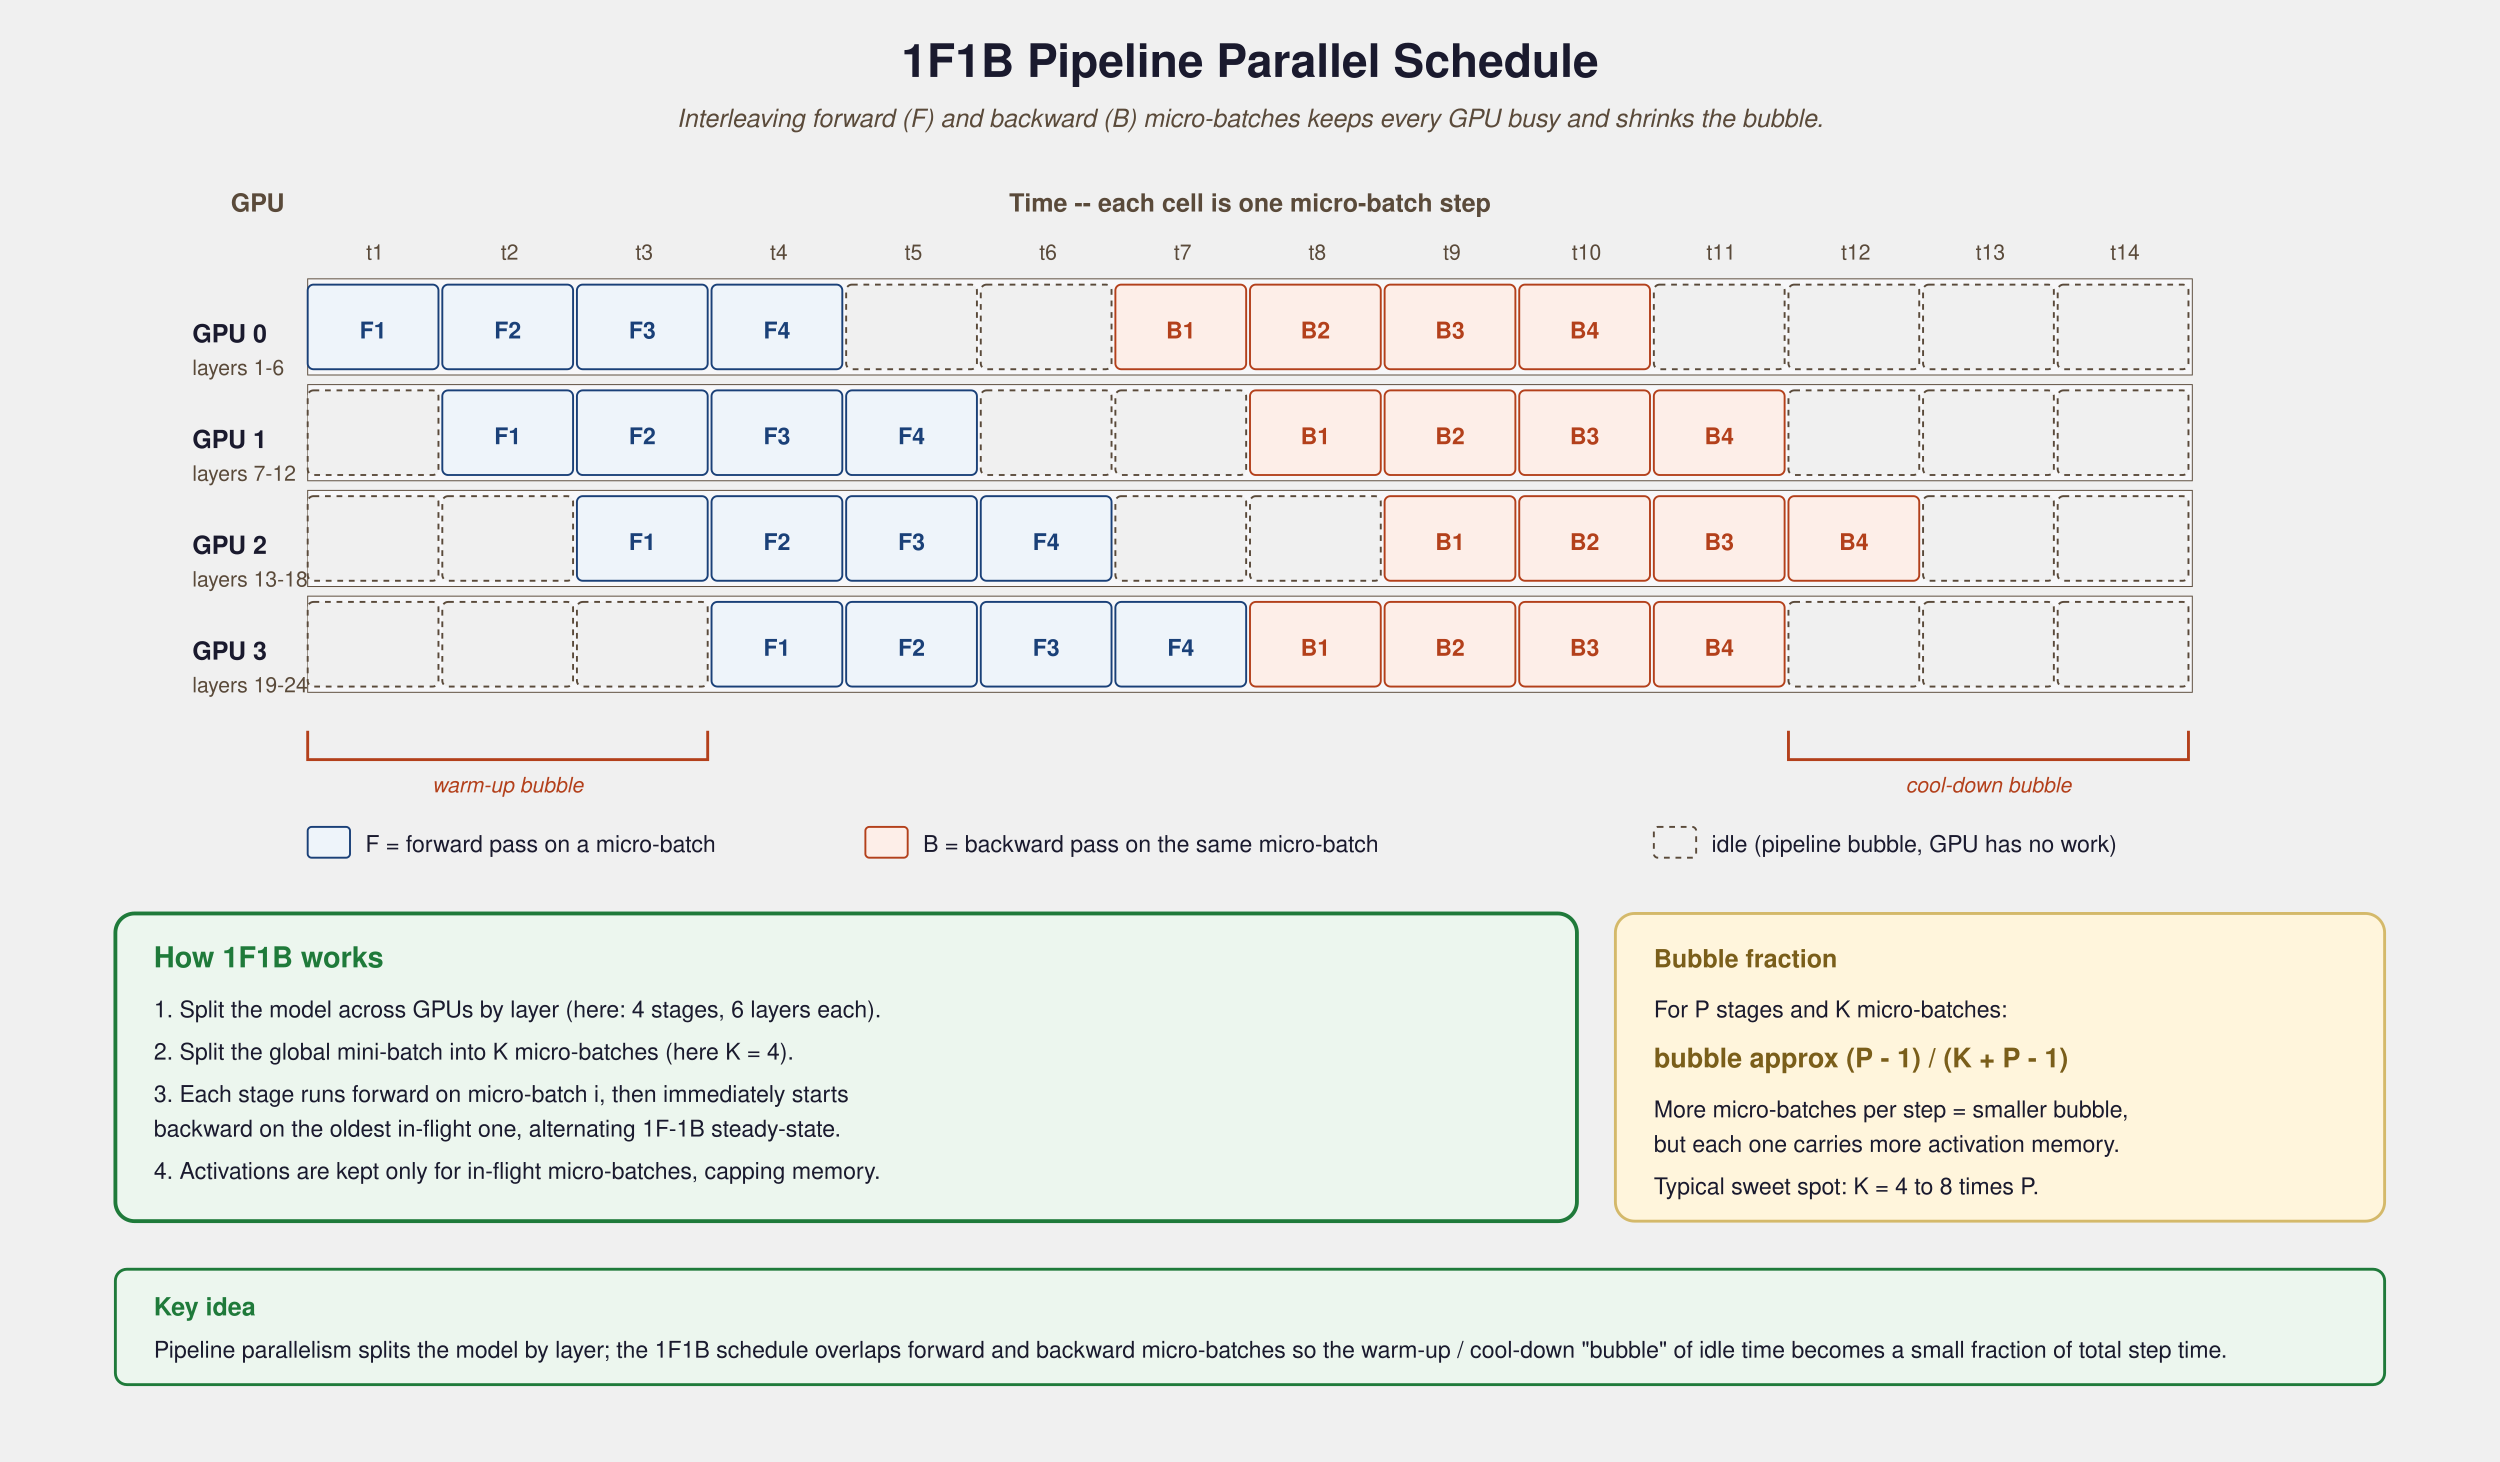
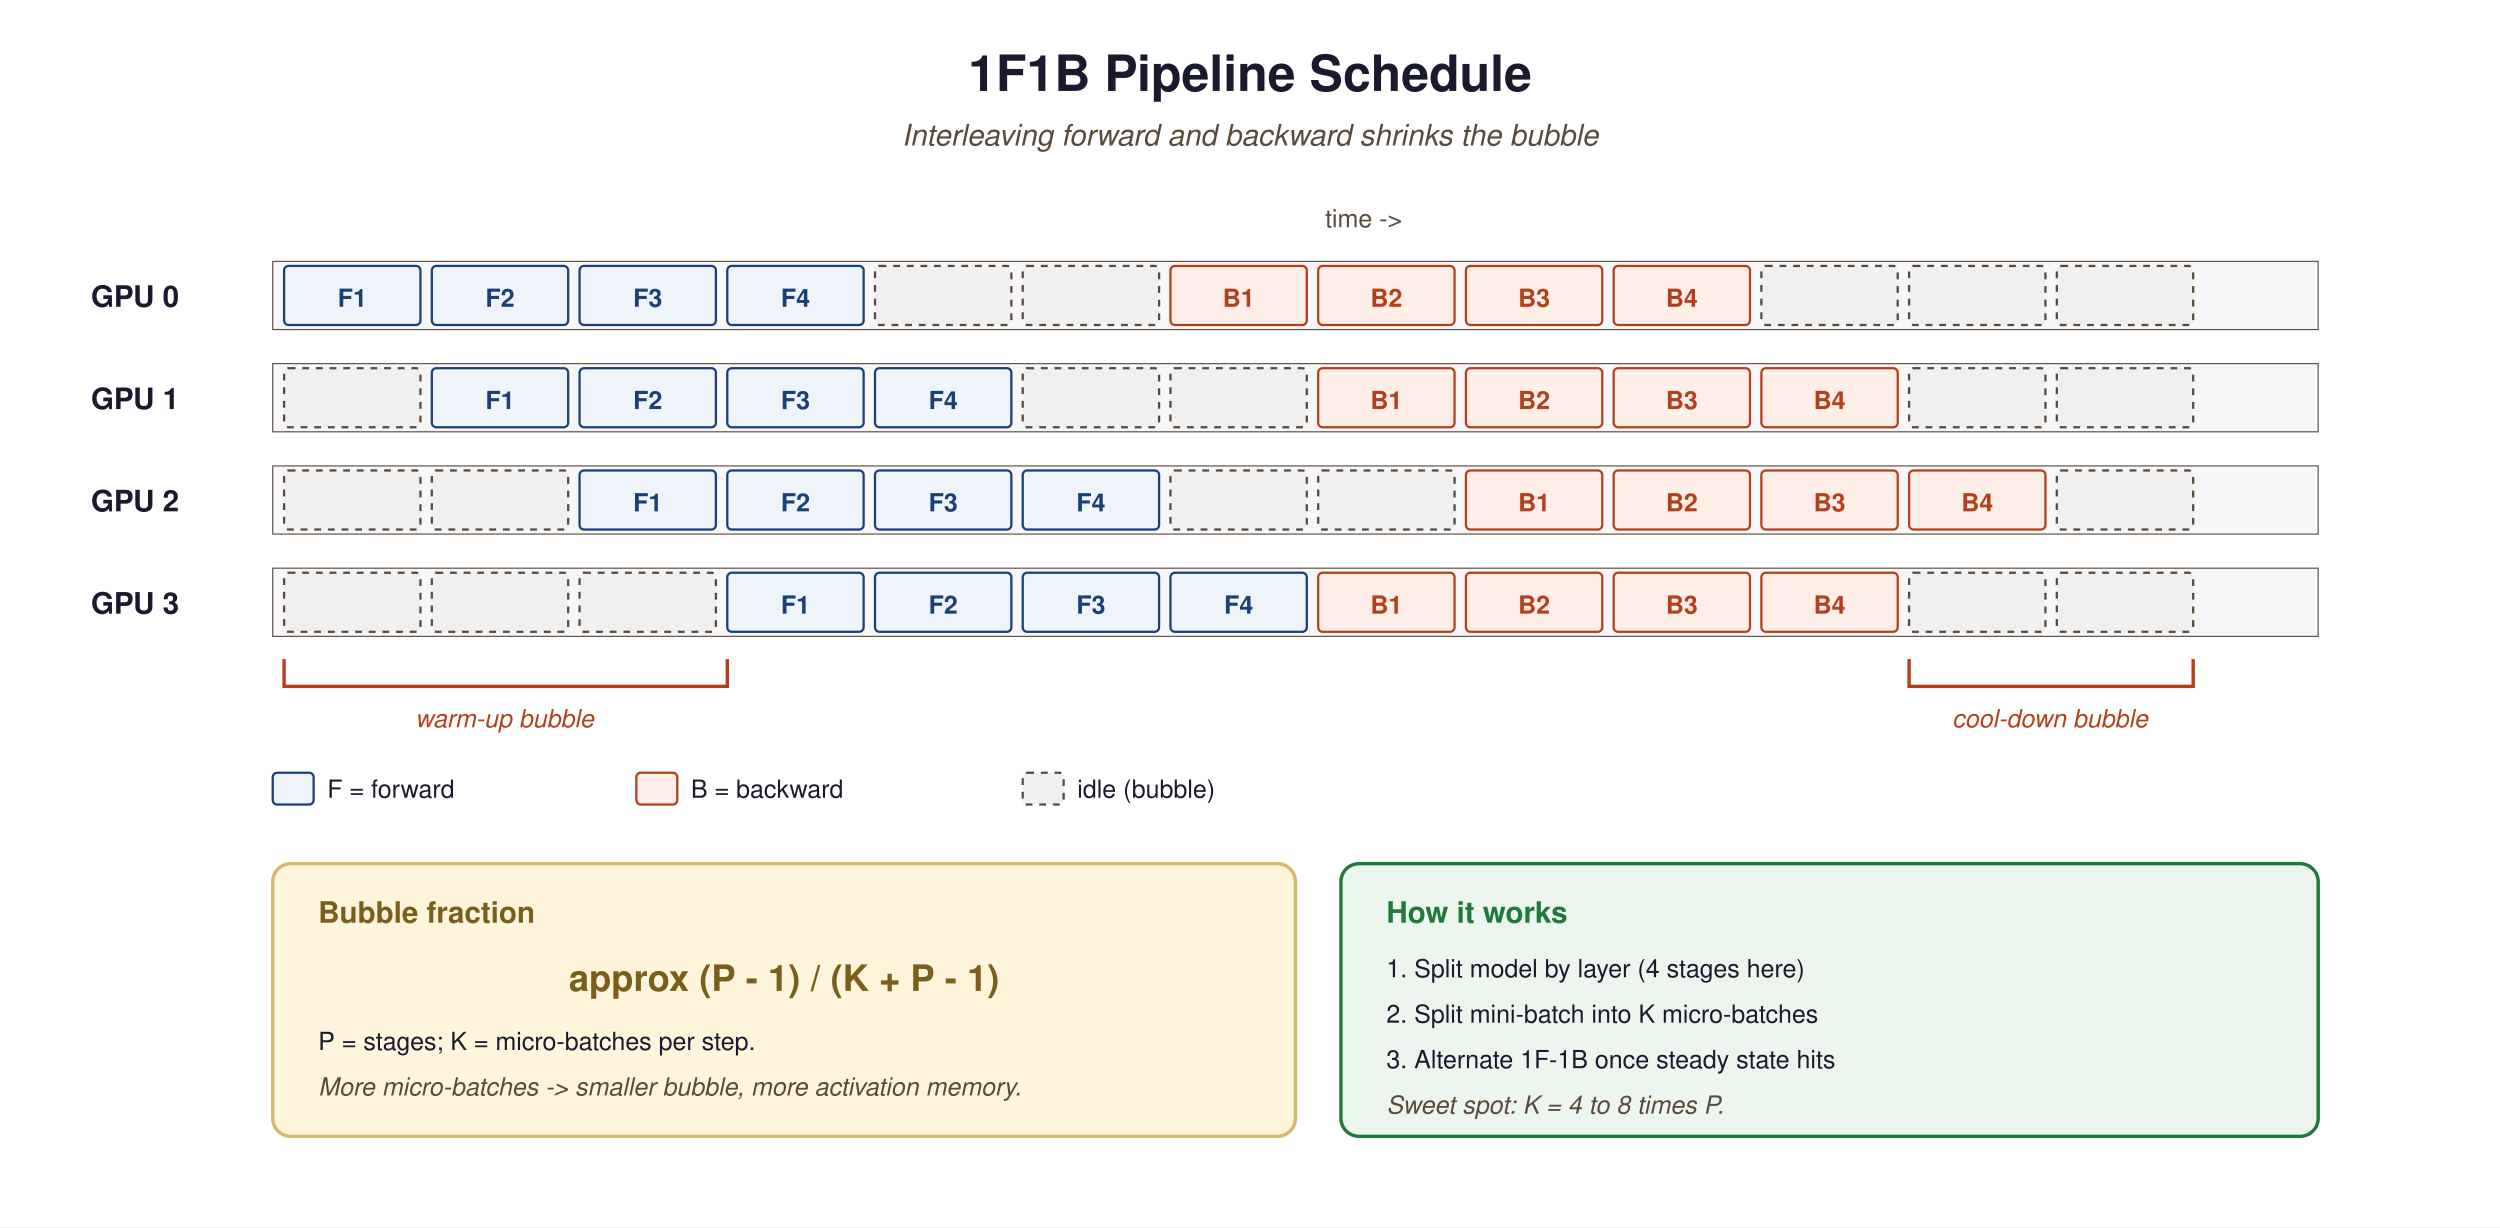
- <svg xmlns="http://www.w3.org/2000/svg" viewBox="0 0 1300 760" font-family="Helvetica, Arial, sans-serif">
-   <defs>
-     <marker id="arr" viewBox="0 0 10 10" refX="9" refY="5" markerWidth="7" markerHeight="7" orient="auto-start-reverse">
-       <path d="M 0 0 L 10 5 L 0 10 z" fill="#1a1a2e" />
-     </marker>
-   </defs>
-   <text x="650" y="40" font-size="24" font-weight="600" text-anchor="middle" fill="#1a1a2e">1F1B Pipeline Parallel Schedule</text>
-   <text x="650" y="66" font-size="13" font-style="italic" text-anchor="middle" fill="#5a4a3a">Interleaving forward (F) and backward (B) micro-batches keeps every GPU busy and shrinks the bubble.</text>
-   <text x="120" y="110" font-size="13" font-weight="700" fill="#5a4a3a">GPU</text>
-   <text x="650" y="110" font-size="13" font-weight="700" fill="#5a4a3a" text-anchor="middle">Time -- each cell is one micro-batch step</text>
-   <g font-size="11" fill="#5a4a3a" text-anchor="middle">
-     <text x="195" y="135">t1</text>
-     <text x="265" y="135">t2</text>
-     <text x="335" y="135">t3</text>
-     <text x="405" y="135">t4</text>
-     <text x="475" y="135">t5</text>
-     <text x="545" y="135">t6</text>
-     <text x="615" y="135">t7</text>
-     <text x="685" y="135">t8</text>
-     <text x="755" y="135">t9</text>
-     <text x="825" y="135">t10</text>
-     <text x="895" y="135">t11</text>
-     <text x="965" y="135">t12</text>
-     <text x="1035" y="135">t13</text>
-     <text x="1105" y="135">t14</text>
+ <svg xmlns="http://www.w3.org/2000/svg" viewBox="0 0 1100 540" font-family="Helvetica, Arial, sans-serif">
+   <rect width="1100" height="540" fill="#ffffff" />
+   <text x="550" y="40" font-size="22" font-weight="700" text-anchor="middle" fill="#1a1a2e">1F1B Pipeline Schedule</text>
+   <text x="550" y="64" font-size="13" font-style="italic" text-anchor="middle" fill="#5a4a3a">Interleaving forward and backward shrinks the bubble</text>
+   <g font-size="13" font-weight="700" fill="#1a1a2e">
+     <text x="40" y="135">GPU 0</text>
+     <text x="40" y="180">GPU 1</text>
+     <text x="40" y="225">GPU 2</text>
+     <text x="40" y="270">GPU 3</text>
  </g>
+   <text x="600" y="100" font-size="11" fill="#5a4a3a" text-anchor="middle">time -&gt;</text>
  <g>
-     <rect x="160" y="145" width="980" height="50" fill="#f7f7f9" stroke="#5a4a3a" stroke-width="0.5" />
-     <rect x="160" y="200" width="980" height="50" fill="#f7f7f9" stroke="#5a4a3a" stroke-width="0.5" />
-     <rect x="160" y="255" width="980" height="50" fill="#f7f7f9" stroke="#5a4a3a" stroke-width="0.5" />
-     <rect x="160" y="310" width="980" height="50" fill="#f7f7f9" stroke="#5a4a3a" stroke-width="0.5" />
+     <rect x="120" y="115" width="900" height="30" fill="#f7f7f9" stroke="#5a4a3a" stroke-width="0.5" />
+     <rect x="120" y="160" width="900" height="30" fill="#f7f7f9" stroke="#5a4a3a" stroke-width="0.5" />
+     <rect x="120" y="205" width="900" height="30" fill="#f7f7f9" stroke="#5a4a3a" stroke-width="0.5" />
+     <rect x="120" y="250" width="900" height="30" fill="#f7f7f9" stroke="#5a4a3a" stroke-width="0.5" />
  </g>
-   <g font-size="13" font-weight="700" fill="#1a1a2e">
-     <text x="100" y="178">GPU 0</text>
-     <text x="100" y="233">GPU 1</text>
-     <text x="100" y="288">GPU 2</text>
-     <text x="100" y="343">GPU 3</text>
-   </g>
-   <text x="100" y="195" font-size="11" fill="#5a4a3a">layers 1-6</text>
-   <text x="100" y="250" font-size="11" fill="#5a4a3a">layers 7-12</text>
-   <text x="100" y="305" font-size="11" fill="#5a4a3a">layers 13-18</text>
-   <text x="100" y="360" font-size="11" fill="#5a4a3a">layers 19-24</text>
-   <g font-size="12" font-weight="700" text-anchor="middle">
-     <g>
-       <rect x="160" y="148" width="68" height="44" rx="3" fill="#eef4fa" stroke="#1a4078" />
-       <text x="194" y="176" fill="#1a4078">F1</text>
-       <rect x="230" y="148" width="68" height="44" rx="3" fill="#eef4fa" stroke="#1a4078" />
-       <text x="264" y="176" fill="#1a4078">F2</text>
-       <rect x="300" y="148" width="68" height="44" rx="3" fill="#eef4fa" stroke="#1a4078" />
-       <text x="334" y="176" fill="#1a4078">F3</text>
-       <rect x="370" y="148" width="68" height="44" rx="3" fill="#eef4fa" stroke="#1a4078" />
-       <text x="404" y="176" fill="#1a4078">F4</text>
-       <rect x="440" y="148" width="68" height="44" rx="3" fill="#f0f0f0" stroke="#5a4a3a" stroke-dasharray="3 3" />
-       <rect x="510" y="148" width="68" height="44" rx="3" fill="#f0f0f0" stroke="#5a4a3a" stroke-dasharray="3 3" />
-       <rect x="580" y="148" width="68" height="44" rx="3" fill="#fdeee8" stroke="#b3401b" />
-       <text x="614" y="176" fill="#b3401b">B1</text>
-       <rect x="650" y="148" width="68" height="44" rx="3" fill="#fdeee8" stroke="#b3401b" />
-       <text x="684" y="176" fill="#b3401b">B2</text>
-       <rect x="720" y="148" width="68" height="44" rx="3" fill="#fdeee8" stroke="#b3401b" />
-       <text x="754" y="176" fill="#b3401b">B3</text>
-       <rect x="790" y="148" width="68" height="44" rx="3" fill="#fdeee8" stroke="#b3401b" />
-       <text x="824" y="176" fill="#b3401b">B4</text>
-       <rect x="860" y="148" width="68" height="44" rx="3" fill="#f0f0f0" stroke="#5a4a3a" stroke-dasharray="3 3" />
-       <rect x="930" y="148" width="68" height="44" rx="3" fill="#f0f0f0" stroke="#5a4a3a" stroke-dasharray="3 3" />
-       <rect x="1000" y="148" width="68" height="44" rx="3" fill="#f0f0f0" stroke="#5a4a3a" stroke-dasharray="3 3" />
-       <rect x="1070" y="148" width="68" height="44" rx="3" fill="#f0f0f0" stroke="#5a4a3a" stroke-dasharray="3 3" />
-     </g>
-     <g>
-       <rect x="160" y="203" width="68" height="44" rx="3" fill="#f0f0f0" stroke="#5a4a3a" stroke-dasharray="3 3" />
-       <rect x="230" y="203" width="68" height="44" rx="3" fill="#eef4fa" stroke="#1a4078" />
-       <text x="264" y="231" fill="#1a4078">F1</text>
-       <rect x="300" y="203" width="68" height="44" rx="3" fill="#eef4fa" stroke="#1a4078" />
-       <text x="334" y="231" fill="#1a4078">F2</text>
-       <rect x="370" y="203" width="68" height="44" rx="3" fill="#eef4fa" stroke="#1a4078" />
-       <text x="404" y="231" fill="#1a4078">F3</text>
-       <rect x="440" y="203" width="68" height="44" rx="3" fill="#eef4fa" stroke="#1a4078" />
-       <text x="474" y="231" fill="#1a4078">F4</text>
-       <rect x="510" y="203" width="68" height="44" rx="3" fill="#f0f0f0" stroke="#5a4a3a" stroke-dasharray="3 3" />
-       <rect x="580" y="203" width="68" height="44" rx="3" fill="#f0f0f0" stroke="#5a4a3a" stroke-dasharray="3 3" />
-       <rect x="650" y="203" width="68" height="44" rx="3" fill="#fdeee8" stroke="#b3401b" />
-       <text x="684" y="231" fill="#b3401b">B1</text>
-       <rect x="720" y="203" width="68" height="44" rx="3" fill="#fdeee8" stroke="#b3401b" />
-       <text x="754" y="231" fill="#b3401b">B2</text>
-       <rect x="790" y="203" width="68" height="44" rx="3" fill="#fdeee8" stroke="#b3401b" />
-       <text x="824" y="231" fill="#b3401b">B3</text>
-       <rect x="860" y="203" width="68" height="44" rx="3" fill="#fdeee8" stroke="#b3401b" />
-       <text x="894" y="231" fill="#b3401b">B4</text>
-       <rect x="930" y="203" width="68" height="44" rx="3" fill="#f0f0f0" stroke="#5a4a3a" stroke-dasharray="3 3" />
-       <rect x="1000" y="203" width="68" height="44" rx="3" fill="#f0f0f0" stroke="#5a4a3a" stroke-dasharray="3 3" />
-       <rect x="1070" y="203" width="68" height="44" rx="3" fill="#f0f0f0" stroke="#5a4a3a" stroke-dasharray="3 3" />
-     </g>
-     <g>
-       <rect x="160" y="258" width="68" height="44" rx="3" fill="#f0f0f0" stroke="#5a4a3a" stroke-dasharray="3 3" />
-       <rect x="230" y="258" width="68" height="44" rx="3" fill="#f0f0f0" stroke="#5a4a3a" stroke-dasharray="3 3" />
-       <rect x="300" y="258" width="68" height="44" rx="3" fill="#eef4fa" stroke="#1a4078" />
-       <text x="334" y="286" fill="#1a4078">F1</text>
-       <rect x="370" y="258" width="68" height="44" rx="3" fill="#eef4fa" stroke="#1a4078" />
-       <text x="404" y="286" fill="#1a4078">F2</text>
-       <rect x="440" y="258" width="68" height="44" rx="3" fill="#eef4fa" stroke="#1a4078" />
-       <text x="474" y="286" fill="#1a4078">F3</text>
-       <rect x="510" y="258" width="68" height="44" rx="3" fill="#eef4fa" stroke="#1a4078" />
-       <text x="544" y="286" fill="#1a4078">F4</text>
-       <rect x="580" y="258" width="68" height="44" rx="3" fill="#f0f0f0" stroke="#5a4a3a" stroke-dasharray="3 3" />
-       <rect x="650" y="258" width="68" height="44" rx="3" fill="#f0f0f0" stroke="#5a4a3a" stroke-dasharray="3 3" />
-       <rect x="720" y="258" width="68" height="44" rx="3" fill="#fdeee8" stroke="#b3401b" />
-       <text x="754" y="286" fill="#b3401b">B1</text>
-       <rect x="790" y="258" width="68" height="44" rx="3" fill="#fdeee8" stroke="#b3401b" />
-       <text x="824" y="286" fill="#b3401b">B2</text>
-       <rect x="860" y="258" width="68" height="44" rx="3" fill="#fdeee8" stroke="#b3401b" />
-       <text x="894" y="286" fill="#b3401b">B3</text>
-       <rect x="930" y="258" width="68" height="44" rx="3" fill="#fdeee8" stroke="#b3401b" />
-       <text x="964" y="286" fill="#b3401b">B4</text>
-       <rect x="1000" y="258" width="68" height="44" rx="3" fill="#f0f0f0" stroke="#5a4a3a" stroke-dasharray="3 3" />
-       <rect x="1070" y="258" width="68" height="44" rx="3" fill="#f0f0f0" stroke="#5a4a3a" stroke-dasharray="3 3" />
-     </g>
-     <g>
-       <rect x="160" y="313" width="68" height="44" rx="3" fill="#f0f0f0" stroke="#5a4a3a" stroke-dasharray="3 3" />
-       <rect x="230" y="313" width="68" height="44" rx="3" fill="#f0f0f0" stroke="#5a4a3a" stroke-dasharray="3 3" />
-       <rect x="300" y="313" width="68" height="44" rx="3" fill="#f0f0f0" stroke="#5a4a3a" stroke-dasharray="3 3" />
-       <rect x="370" y="313" width="68" height="44" rx="3" fill="#eef4fa" stroke="#1a4078" />
-       <text x="404" y="341" fill="#1a4078">F1</text>
-       <rect x="440" y="313" width="68" height="44" rx="3" fill="#eef4fa" stroke="#1a4078" />
-       <text x="474" y="341" fill="#1a4078">F2</text>
-       <rect x="510" y="313" width="68" height="44" rx="3" fill="#eef4fa" stroke="#1a4078" />
-       <text x="544" y="341" fill="#1a4078">F3</text>
-       <rect x="580" y="313" width="68" height="44" rx="3" fill="#eef4fa" stroke="#1a4078" />
-       <text x="614" y="341" fill="#1a4078">F4</text>
-       <rect x="650" y="313" width="68" height="44" rx="3" fill="#fdeee8" stroke="#b3401b" />
-       <text x="684" y="341" fill="#b3401b">B1</text>
-       <rect x="720" y="313" width="68" height="44" rx="3" fill="#fdeee8" stroke="#b3401b" />
-       <text x="754" y="341" fill="#b3401b">B2</text>
-       <rect x="790" y="313" width="68" height="44" rx="3" fill="#fdeee8" stroke="#b3401b" />
-       <text x="824" y="341" fill="#b3401b">B3</text>
-       <rect x="860" y="313" width="68" height="44" rx="3" fill="#fdeee8" stroke="#b3401b" />
-       <text x="894" y="341" fill="#b3401b">B4</text>
-       <rect x="930" y="313" width="68" height="44" rx="3" fill="#f0f0f0" stroke="#5a4a3a" stroke-dasharray="3 3" />
-       <rect x="1000" y="313" width="68" height="44" rx="3" fill="#f0f0f0" stroke="#5a4a3a" stroke-dasharray="3 3" />
-       <rect x="1070" y="313" width="68" height="44" rx="3" fill="#f0f0f0" stroke="#5a4a3a" stroke-dasharray="3 3" />
-     </g>
+   <g font-size="11" font-weight="700" text-anchor="middle">
+     <rect x="125" y="117" width="60" height="26" rx="2" fill="#eef4fa" stroke="#1a4078" />
+     <text x="155" y="135" fill="#1a4078">F1</text>
+     <rect x="190" y="117" width="60" height="26" rx="2" fill="#eef4fa" stroke="#1a4078" />
+     <text x="220" y="135" fill="#1a4078">F2</text>
+     <rect x="255" y="117" width="60" height="26" rx="2" fill="#eef4fa" stroke="#1a4078" />
+     <text x="285" y="135" fill="#1a4078">F3</text>
+     <rect x="320" y="117" width="60" height="26" rx="2" fill="#eef4fa" stroke="#1a4078" />
+     <text x="350" y="135" fill="#1a4078">F4</text>
+     <rect x="385" y="117" width="60" height="26" rx="2" fill="#f0f0f0" stroke="#5a4a3a" stroke-dasharray="3 3" />
+     <rect x="450" y="117" width="60" height="26" rx="2" fill="#f0f0f0" stroke="#5a4a3a" stroke-dasharray="3 3" />
+     <rect x="515" y="117" width="60" height="26" rx="2" fill="#fdeee8" stroke="#b3401b" />
+     <text x="545" y="135" fill="#b3401b">B1</text>
+     <rect x="580" y="117" width="60" height="26" rx="2" fill="#fdeee8" stroke="#b3401b" />
+     <text x="610" y="135" fill="#b3401b">B2</text>
+     <rect x="645" y="117" width="60" height="26" rx="2" fill="#fdeee8" stroke="#b3401b" />
+     <text x="675" y="135" fill="#b3401b">B3</text>
+     <rect x="710" y="117" width="60" height="26" rx="2" fill="#fdeee8" stroke="#b3401b" />
+     <text x="740" y="135" fill="#b3401b">B4</text>
+     <rect x="775" y="117" width="60" height="26" rx="2" fill="#f0f0f0" stroke="#5a4a3a" stroke-dasharray="3 3" />
+     <rect x="840" y="117" width="60" height="26" rx="2" fill="#f0f0f0" stroke="#5a4a3a" stroke-dasharray="3 3" />
+     <rect x="905" y="117" width="60" height="26" rx="2" fill="#f0f0f0" stroke="#5a4a3a" stroke-dasharray="3 3" />
+     <rect x="125" y="162" width="60" height="26" rx="2" fill="#f0f0f0" stroke="#5a4a3a" stroke-dasharray="3 3" />
+     <rect x="190" y="162" width="60" height="26" rx="2" fill="#eef4fa" stroke="#1a4078" />
+     <text x="220" y="180" fill="#1a4078">F1</text>
+     <rect x="255" y="162" width="60" height="26" rx="2" fill="#eef4fa" stroke="#1a4078" />
+     <text x="285" y="180" fill="#1a4078">F2</text>
+     <rect x="320" y="162" width="60" height="26" rx="2" fill="#eef4fa" stroke="#1a4078" />
+     <text x="350" y="180" fill="#1a4078">F3</text>
+     <rect x="385" y="162" width="60" height="26" rx="2" fill="#eef4fa" stroke="#1a4078" />
+     <text x="415" y="180" fill="#1a4078">F4</text>
+     <rect x="450" y="162" width="60" height="26" rx="2" fill="#f0f0f0" stroke="#5a4a3a" stroke-dasharray="3 3" />
+     <rect x="515" y="162" width="60" height="26" rx="2" fill="#f0f0f0" stroke="#5a4a3a" stroke-dasharray="3 3" />
+     <rect x="580" y="162" width="60" height="26" rx="2" fill="#fdeee8" stroke="#b3401b" />
+     <text x="610" y="180" fill="#b3401b">B1</text>
+     <rect x="645" y="162" width="60" height="26" rx="2" fill="#fdeee8" stroke="#b3401b" />
+     <text x="675" y="180" fill="#b3401b">B2</text>
+     <rect x="710" y="162" width="60" height="26" rx="2" fill="#fdeee8" stroke="#b3401b" />
+     <text x="740" y="180" fill="#b3401b">B3</text>
+     <rect x="775" y="162" width="60" height="26" rx="2" fill="#fdeee8" stroke="#b3401b" />
+     <text x="805" y="180" fill="#b3401b">B4</text>
+     <rect x="840" y="162" width="60" height="26" rx="2" fill="#f0f0f0" stroke="#5a4a3a" stroke-dasharray="3 3" />
+     <rect x="905" y="162" width="60" height="26" rx="2" fill="#f0f0f0" stroke="#5a4a3a" stroke-dasharray="3 3" />
+     <rect x="125" y="207" width="60" height="26" rx="2" fill="#f0f0f0" stroke="#5a4a3a" stroke-dasharray="3 3" />
+     <rect x="190" y="207" width="60" height="26" rx="2" fill="#f0f0f0" stroke="#5a4a3a" stroke-dasharray="3 3" />
+     <rect x="255" y="207" width="60" height="26" rx="2" fill="#eef4fa" stroke="#1a4078" />
+     <text x="285" y="225" fill="#1a4078">F1</text>
+     <rect x="320" y="207" width="60" height="26" rx="2" fill="#eef4fa" stroke="#1a4078" />
+     <text x="350" y="225" fill="#1a4078">F2</text>
+     <rect x="385" y="207" width="60" height="26" rx="2" fill="#eef4fa" stroke="#1a4078" />
+     <text x="415" y="225" fill="#1a4078">F3</text>
+     <rect x="450" y="207" width="60" height="26" rx="2" fill="#eef4fa" stroke="#1a4078" />
+     <text x="480" y="225" fill="#1a4078">F4</text>
+     <rect x="515" y="207" width="60" height="26" rx="2" fill="#f0f0f0" stroke="#5a4a3a" stroke-dasharray="3 3" />
+     <rect x="580" y="207" width="60" height="26" rx="2" fill="#f0f0f0" stroke="#5a4a3a" stroke-dasharray="3 3" />
+     <rect x="645" y="207" width="60" height="26" rx="2" fill="#fdeee8" stroke="#b3401b" />
+     <text x="675" y="225" fill="#b3401b">B1</text>
+     <rect x="710" y="207" width="60" height="26" rx="2" fill="#fdeee8" stroke="#b3401b" />
+     <text x="740" y="225" fill="#b3401b">B2</text>
+     <rect x="775" y="207" width="60" height="26" rx="2" fill="#fdeee8" stroke="#b3401b" />
+     <text x="805" y="225" fill="#b3401b">B3</text>
+     <rect x="840" y="207" width="60" height="26" rx="2" fill="#fdeee8" stroke="#b3401b" />
+     <text x="870" y="225" fill="#b3401b">B4</text>
+     <rect x="905" y="207" width="60" height="26" rx="2" fill="#f0f0f0" stroke="#5a4a3a" stroke-dasharray="3 3" />
+     <rect x="125" y="252" width="60" height="26" rx="2" fill="#f0f0f0" stroke="#5a4a3a" stroke-dasharray="3 3" />
+     <rect x="190" y="252" width="60" height="26" rx="2" fill="#f0f0f0" stroke="#5a4a3a" stroke-dasharray="3 3" />
+     <rect x="255" y="252" width="60" height="26" rx="2" fill="#f0f0f0" stroke="#5a4a3a" stroke-dasharray="3 3" />
+     <rect x="320" y="252" width="60" height="26" rx="2" fill="#eef4fa" stroke="#1a4078" />
+     <text x="350" y="270" fill="#1a4078">F1</text>
+     <rect x="385" y="252" width="60" height="26" rx="2" fill="#eef4fa" stroke="#1a4078" />
+     <text x="415" y="270" fill="#1a4078">F2</text>
+     <rect x="450" y="252" width="60" height="26" rx="2" fill="#eef4fa" stroke="#1a4078" />
+     <text x="480" y="270" fill="#1a4078">F3</text>
+     <rect x="515" y="252" width="60" height="26" rx="2" fill="#eef4fa" stroke="#1a4078" />
+     <text x="545" y="270" fill="#1a4078">F4</text>
+     <rect x="580" y="252" width="60" height="26" rx="2" fill="#fdeee8" stroke="#b3401b" />
+     <text x="610" y="270" fill="#b3401b">B1</text>
+     <rect x="645" y="252" width="60" height="26" rx="2" fill="#fdeee8" stroke="#b3401b" />
+     <text x="675" y="270" fill="#b3401b">B2</text>
+     <rect x="710" y="252" width="60" height="26" rx="2" fill="#fdeee8" stroke="#b3401b" />
+     <text x="740" y="270" fill="#b3401b">B3</text>
+     <rect x="775" y="252" width="60" height="26" rx="2" fill="#fdeee8" stroke="#b3401b" />
+     <text x="805" y="270" fill="#b3401b">B4</text>
+     <rect x="840" y="252" width="60" height="26" rx="2" fill="#f0f0f0" stroke="#5a4a3a" stroke-dasharray="3 3" />
+     <rect x="905" y="252" width="60" height="26" rx="2" fill="#f0f0f0" stroke="#5a4a3a" stroke-dasharray="3 3" />
  </g>
  <g stroke="#b3401b" stroke-width="1.5" fill="none">
-     <path d="M 160 380 L 160 395 L 368 395 L 368 380" />
-     <path d="M 930 380 L 930 395 L 1138 395 L 1138 380" />
+     <path d="M 125 290 L 125 302 L 320 302 L 320 290" />
+     <path d="M 840 290 L 840 302 L 965 302 L 965 290" />
  </g>
-   <text x="264" y="412" font-size="11" font-style="italic" text-anchor="middle" fill="#b3401b">warm-up bubble</text>
-   <text x="1034" y="412" font-size="11" font-style="italic" text-anchor="middle" fill="#b3401b">cool-down bubble</text>
-   <g transform="translate(160, 430)" font-size="12">
-     <rect x="0" y="0" width="22" height="16" rx="2" fill="#eef4fa" stroke="#1a4078" />
-     <text x="30" y="13" fill="#1a1a2e">F = forward pass on a micro-batch</text>
-     <rect x="290" y="0" width="22" height="16" rx="2" fill="#fdeee8" stroke="#b3401b" />
-     <text x="320" y="13" fill="#1a1a2e">B = backward pass on the same micro-batch</text>
-     <rect x="700" y="0" width="22" height="16" rx="2" fill="#f0f0f0" stroke="#5a4a3a" stroke-dasharray="3 3" />
-     <text x="730" y="13" fill="#1a1a2e">idle (pipeline bubble, GPU has no work)</text>
+   <text x="222" y="320" font-size="11" font-style="italic" text-anchor="middle" fill="#b3401b">warm-up bubble</text>
+   <text x="902" y="320" font-size="11" font-style="italic" text-anchor="middle" fill="#b3401b">cool-down bubble</text>
+   <g transform="translate(120, 340)" font-size="11">
+     <rect x="0" y="0" width="18" height="14" rx="2" fill="#eef4fa" stroke="#1a4078" />
+     <text x="24" y="11" fill="#1a1a2e">F = forward</text>
+     <rect x="160" y="0" width="18" height="14" rx="2" fill="#fdeee8" stroke="#b3401b" />
+     <text x="184" y="11" fill="#1a1a2e">B = backward</text>
+     <rect x="330" y="0" width="18" height="14" rx="2" fill="#f0f0f0" stroke="#5a4a3a" stroke-dasharray="3 3" />
+     <text x="354" y="11" fill="#1a1a2e">idle (bubble)</text>
  </g>
-   <g transform="translate(60, 475)">
-     <rect width="760" height="160" rx="10" fill="#ecf6ee" stroke="#1f7a3a" stroke-width="2" />
-     <text x="20" y="28" font-size="15" font-weight="700" fill="#1f7a3a">How 1F1B works</text>
-     <text x="20" y="54" font-size="12" fill="#1a1a2e">1. Split the model across GPUs by layer (here: 4 stages, 6 layers each).</text>
-     <text x="20" y="76" font-size="12" fill="#1a1a2e">2. Split the global mini-batch into K micro-batches (here K = 4).</text>
-     <text x="20" y="98" font-size="12" fill="#1a1a2e">3. Each stage runs forward on micro-batch i, then immediately starts</text>
-     <text x="20" y="116" font-size="12" fill="#1a1a2e">    backward on the oldest in-flight one, alternating 1F-1B steady-state.</text>
-     <text x="20" y="138" font-size="12" fill="#1a1a2e">4. Activations are kept only for in-flight micro-batches, capping memory.</text>
+   <g transform="translate(120, 380)">
+     <rect width="450" height="120" rx="8" fill="#fff5dc" stroke="#d4b96a" stroke-width="1.5" />
+     <text x="20" y="26" font-size="13" font-weight="700" fill="#7a5e1a">Bubble fraction</text>
+     <text x="225" y="56" font-size="16" font-weight="700" text-anchor="middle" fill="#7a5e1a">approx (P - 1) / (K + P - 1)</text>
+     <text x="20" y="82" font-size="11" fill="#1a1a2e">P = stages; K = micro-batches per step.</text>
+     <text x="20" y="102" font-size="11" font-style="italic" fill="#5a4a3a">More micro-batches -&gt; smaller bubble, more activation memory.</text>
  </g>
-   <g transform="translate(840, 475)">
-     <rect width="400" height="160" rx="10" fill="#fff5dc" stroke="#d4b96a" stroke-width="1.5" />
-     <text x="20" y="28" font-size="13" font-weight="700" fill="#7a5e1a">Bubble fraction</text>
-     <text x="20" y="54" font-size="12" fill="#1a1a2e">For P stages and K micro-batches:</text>
-     <text x="20" y="80" font-size="14" font-weight="700" fill="#7a5e1a">bubble approx (P - 1) / (K + P - 1)</text>
-     <text x="20" y="106" font-size="12" fill="#1a1a2e">More micro-batches per step = smaller bubble,</text>
-     <text x="20" y="124" font-size="12" fill="#1a1a2e">but each one carries more activation memory.</text>
-     <text x="20" y="146" font-size="12" fill="#1a1a2e">Typical sweet spot: K = 4 to 8 times P.</text>
-   </g>
-   <g transform="translate(60, 660)">
-     <rect width="1180" height="60" rx="6" fill="#ecf6ee" stroke="#1f7a3a" stroke-width="1.5" />
-     <text x="20" y="24" font-size="13" font-weight="700" fill="#1f7a3a">Key idea</text>
-     <text x="20" y="46" font-size="12" fill="#1a1a2e">Pipeline parallelism splits the model by layer; the 1F1B schedule overlaps forward and backward micro-batches so the warm-up / cool-down "bubble" of idle time becomes a small fraction of total step time.</text>
+   <g transform="translate(590, 380)">
+     <rect width="430" height="120" rx="8" fill="#ecf6ee" stroke="#1f7a3a" stroke-width="1.5" />
+     <text x="20" y="26" font-size="13" font-weight="700" fill="#1f7a3a">How it works</text>
+     <text x="20" y="50" font-size="11" fill="#1a1a2e">1. Split model by layer (4 stages here)</text>
+     <text x="20" y="70" font-size="11" fill="#1a1a2e">2. Split mini-batch into K micro-batches</text>
+     <text x="20" y="90" font-size="11" fill="#1a1a2e">3. Alternate 1F-1B once steady state hits</text>
+     <text x="20" y="110" font-size="11" font-style="italic" fill="#5a4a3a">Sweet spot: K = 4 to 8 times P.</text>
  </g>
</svg>
